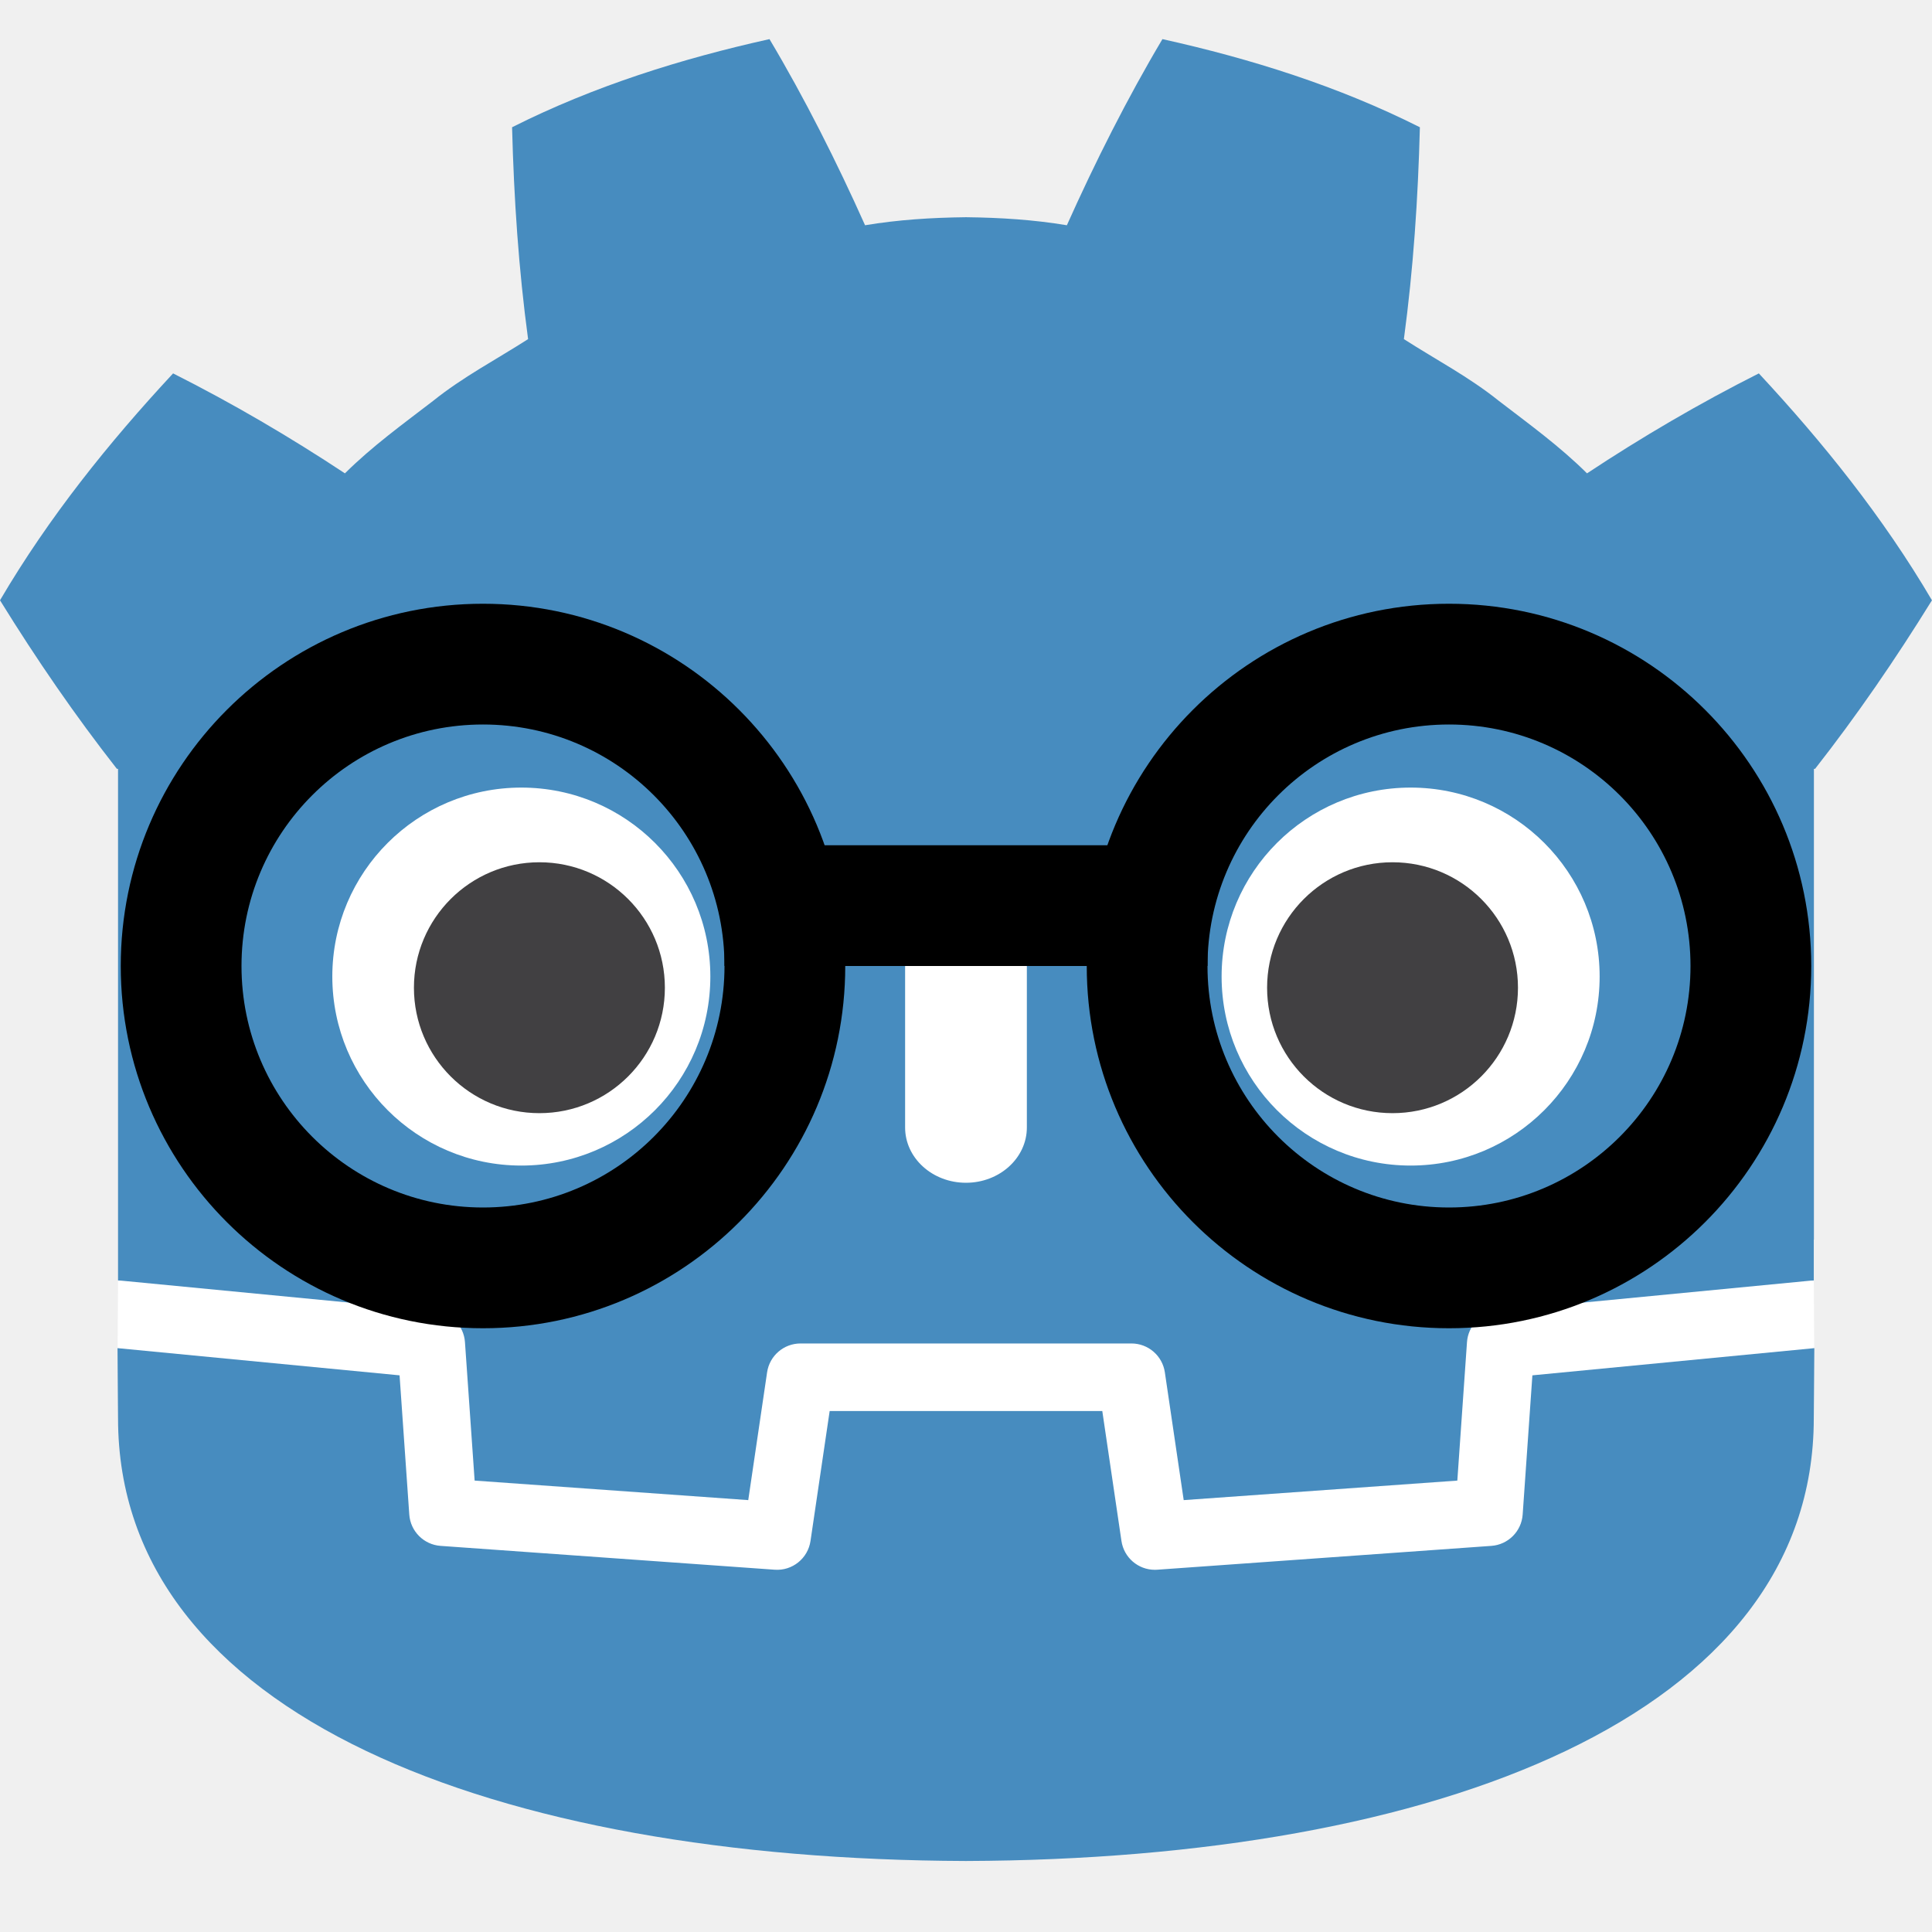
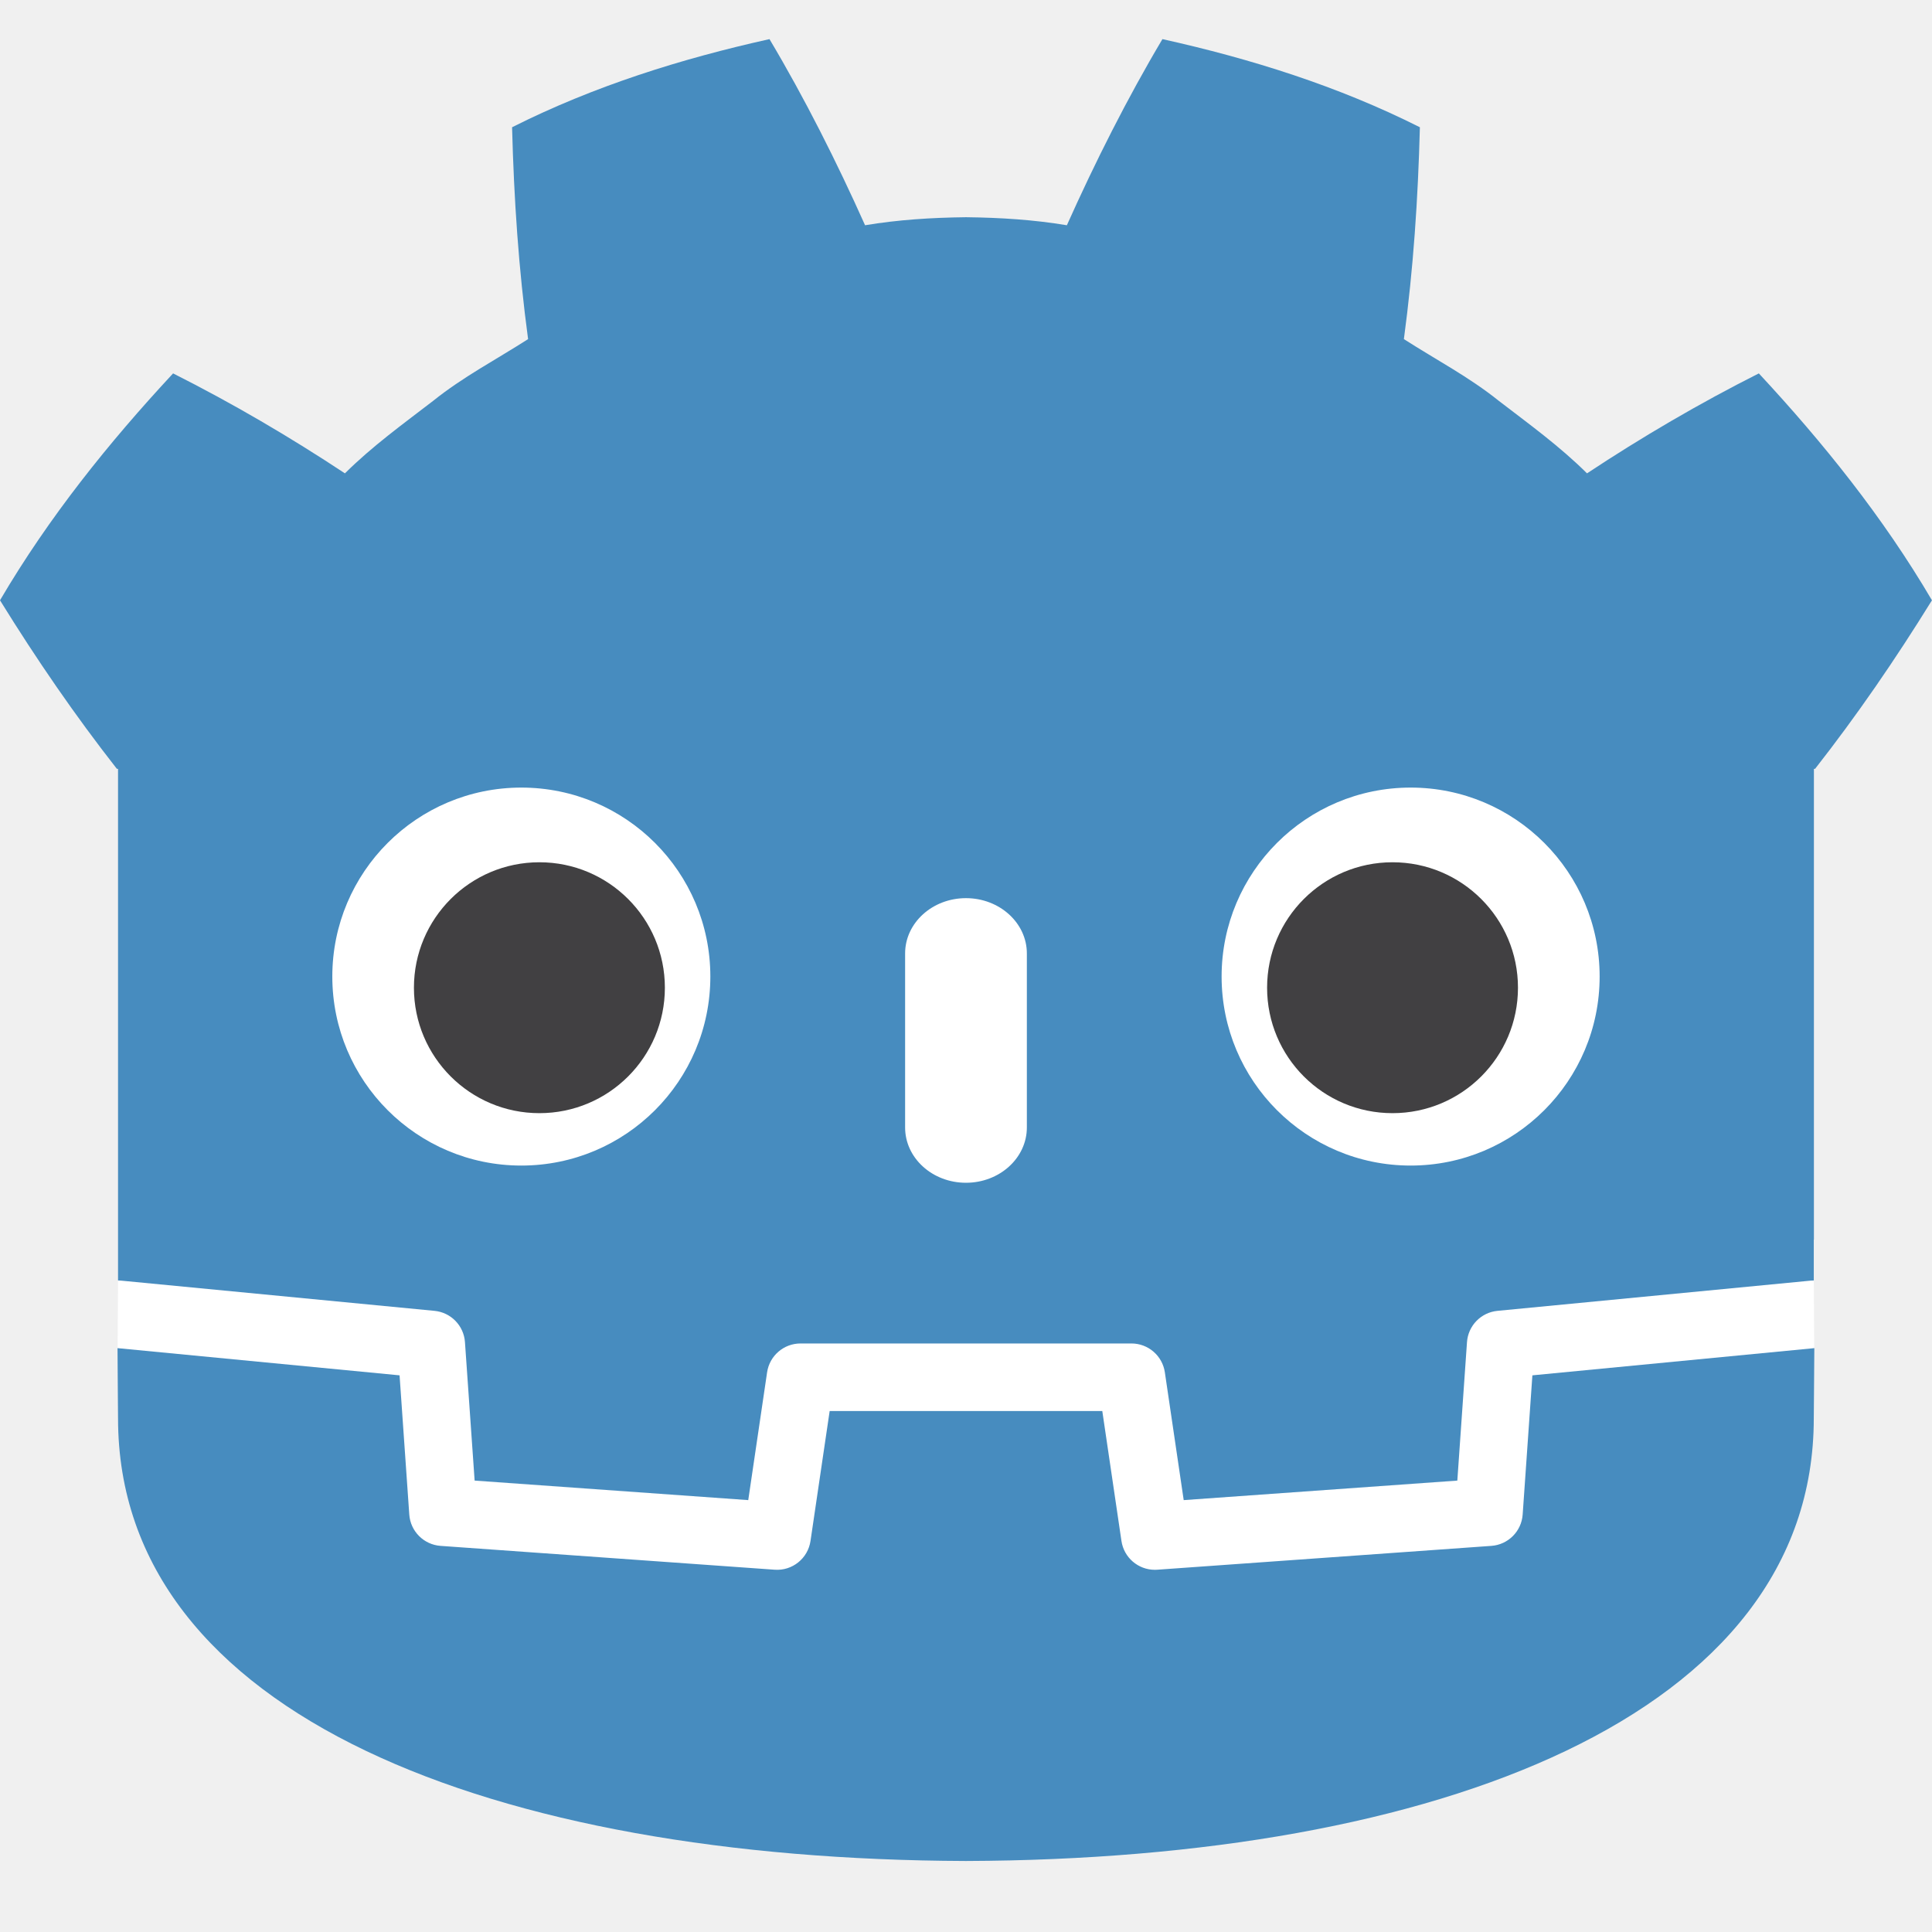
<svg xmlns="http://www.w3.org/2000/svg" width="16" height="16" version="1.1" viewBox="0 0 16 16">
  <g transform="translate(0 -1036.4)">
    <g transform="matrix(.017241 0 0 .017241 -.82759 1033.7)" stroke-width=".32">
      <g transform="matrix(4.1626 0 0 -4.1626 919.24 771.67)">
        <path d="m0 0s-0.325 1.994-0.515 1.976l-36.182-3.491c-2.879-0.278-5.115-2.574-5.317-5.459l-0.994-14.247-27.992-1.997-1.904 12.912c-0.424 2.872-2.932 5.037-5.835 5.037h-38.188c-2.902 0-5.41-2.165-5.834-5.037l-1.905-12.912-27.992 1.997-0.994 14.247c-0.202 2.886-2.438 5.182-5.317 5.46l-36.2 3.49c-0.187 0.018-0.324-1.978-0.511-1.978l-0.049-7.83 30.658-4.944 1.004-14.374c0.203-2.91 2.551-5.263 5.463-5.472l38.551-2.75c0.146-0.01 0.29-0.016 0.434-0.016 2.897 0 5.401 2.166 5.825 5.038l1.959 13.286h28.005l1.959-13.286c0.423-2.871 2.93-5.037 5.831-5.037 0.142 0 0.284 5e-3 0.423 0.015l38.556 2.75c2.911 0.209 5.26 2.562 5.463 5.472l1.003 14.374 30.645 4.966z" fill="#fff" />
      </g>
      <g transform="matrix(4.1626 0 0 -4.1626 104.7 525.91)">
        <path d="m0 0v-59.041c0.108-1e-3 0.216-5e-3 0.323-0.015l36.196-3.49c1.896-0.183 3.382-1.709 3.514-3.609l1.116-15.978 31.574-2.253 2.175 14.747c0.282 1.912 1.922 3.329 3.856 3.329h38.188c1.933 0 3.573-1.417 3.855-3.329l2.175-14.747 31.575 2.253 1.115 15.978c0.133 1.9 1.618 3.425 3.514 3.609l36.182 3.49c0.107 0.01 0.214 0.014 0.322 0.015v4.711l0.015 5e-3v54.325h0.134c4.795 6.12 9.232 12.569 13.487 19.449-5.651 9.62-12.575 18.217-19.976 26.182-6.864-3.455-13.531-7.369-19.828-11.534-3.151 3.132-6.7 5.694-10.186 8.372-3.425 2.751-7.285 4.768-10.946 7.118 1.09 8.117 1.629 16.108 1.846 24.448-9.446 4.754-19.519 7.906-29.708 10.17-4.068-6.837-7.788-14.241-11.028-21.479-3.842 0.642-7.702 0.88-11.567 0.926v6e-3c-0.027 0-0.052-6e-3 -0.075-6e-3 -0.024 0-0.049 6e-3 -0.073 6e-3v-6e-3c-3.872-0.046-7.729-0.284-11.572-0.926-3.238 7.238-6.956 14.642-11.03 21.479-10.184-2.264-20.258-5.416-29.703-10.17 0.216-8.34 0.755-16.331 1.848-24.448-3.668-2.35-7.523-4.367-10.949-7.118-3.481-2.678-7.036-5.24-10.188-8.372-6.297 4.165-12.962 8.079-19.828 11.534-7.401-7.965-14.321-16.562-19.974-26.182 4.253-6.88 8.693-13.329 13.487-19.449z" fill="#478cbf" />
      </g>
      <g transform="matrix(4.1626 0 0 -4.1626 784.07 817.24)">
        <path d="m0 0-1.121-16.063c-0.135-1.936-1.675-3.477-3.611-3.616l-38.555-2.751c-0.094-7e-3 -0.188-0.01-0.281-0.01-1.916 0-3.569 1.406-3.852 3.33l-2.211 14.994h-31.459l-2.211-14.994c-0.297-2.018-2.101-3.469-4.133-3.32l-38.555 2.751c-1.936 0.139-3.476 1.68-3.611 3.616l-1.121 16.063-32.547 3.138c0.015-3.498 0.06-7.33 0.06-8.093 0-34.374 43.605-50.896 97.781-51.086h0.133c54.176 0.19 97.766 16.712 97.766 51.086 0 0.777 0.047 4.593 0.063 8.093z" fill="#478cbf" />
      </g>
      <g transform="matrix(4.1626 0 0 -4.1626 389.21 625.67)">
        <path d="m0 0c0-12.052-9.765-21.815-21.813-21.815-12.042 0-21.81 9.763-21.81 21.815 0 12.044 9.768 21.802 21.81 21.802 12.048 0 21.813-9.758 21.813-21.802" fill="#fff" />
      </g>
      <g transform="matrix(4.1626 0 0 -4.1626 367.37 631.06)">
        <path d="m0 0c0-7.994-6.479-14.473-14.479-14.473-7.996 0-14.479 6.479-14.479 14.473s6.483 14.479 14.479 14.479c8 0 14.479-6.485 14.479-14.479" fill="#414042" />
      </g>
      <g transform="matrix(4.1626 0 0 -4.1626 511.99 724.74)">
        <path d="m0 0c-3.878 0-7.021 2.858-7.021 6.381v20.081c0 3.52 3.143 6.381 7.021 6.381s7.028-2.861 7.028-6.381v-20.081c0-3.523-3.15-6.381-7.028-6.381" fill="#fff" />
      </g>
      <g transform="matrix(4.1626 0 0 -4.1626 634.79 625.67)">
        <path d="m0 0c0-12.052 9.765-21.815 21.815-21.815 12.041 0 21.808 9.763 21.808 21.815 0 12.044-9.767 21.802-21.808 21.802-12.05 0-21.815-9.758-21.815-21.802" fill="#fff" />
      </g>
      <g transform="matrix(4.1626 0 0 -4.1626 656.64 631.06)">
        <path d="m0 0c0-7.994 6.477-14.473 14.471-14.473 8.002 0 14.479 6.479 14.479 14.473s-6.477 14.479-14.479 14.479c-7.994 0-14.471-6.485-14.471-14.479" fill="#414042" />
      </g>
    </g>
-     <path d="m4 1041.4a3 3 0 0 0 -3 3 3 3 0 0 0 3 3 3 3 0 0 0 3 -3 3 3 0 0 0 -3 -3zm0 1a2 2 0 0 1 2 2 2 2 0 0 1 -2 2 2 2 0 0 1 -2 -2 2 2 0 0 1 2 -2z" />
-     <path d="m12 1041.4a3 3 0 0 0 -3 3 3 3 0 0 0 3 3 3 3 0 0 0 3 -3 3 3 0 0 0 -3 -3zm0 1a2 2 0 0 1 2 2 2 2 0 0 1 -2 2 2 2 0 0 1 -2 -2 2 2 0 0 1 2 -2z" />
-     <rect x="6" y="1043.4" width="4" height="1" ry="0" />
  </g>
</svg>
